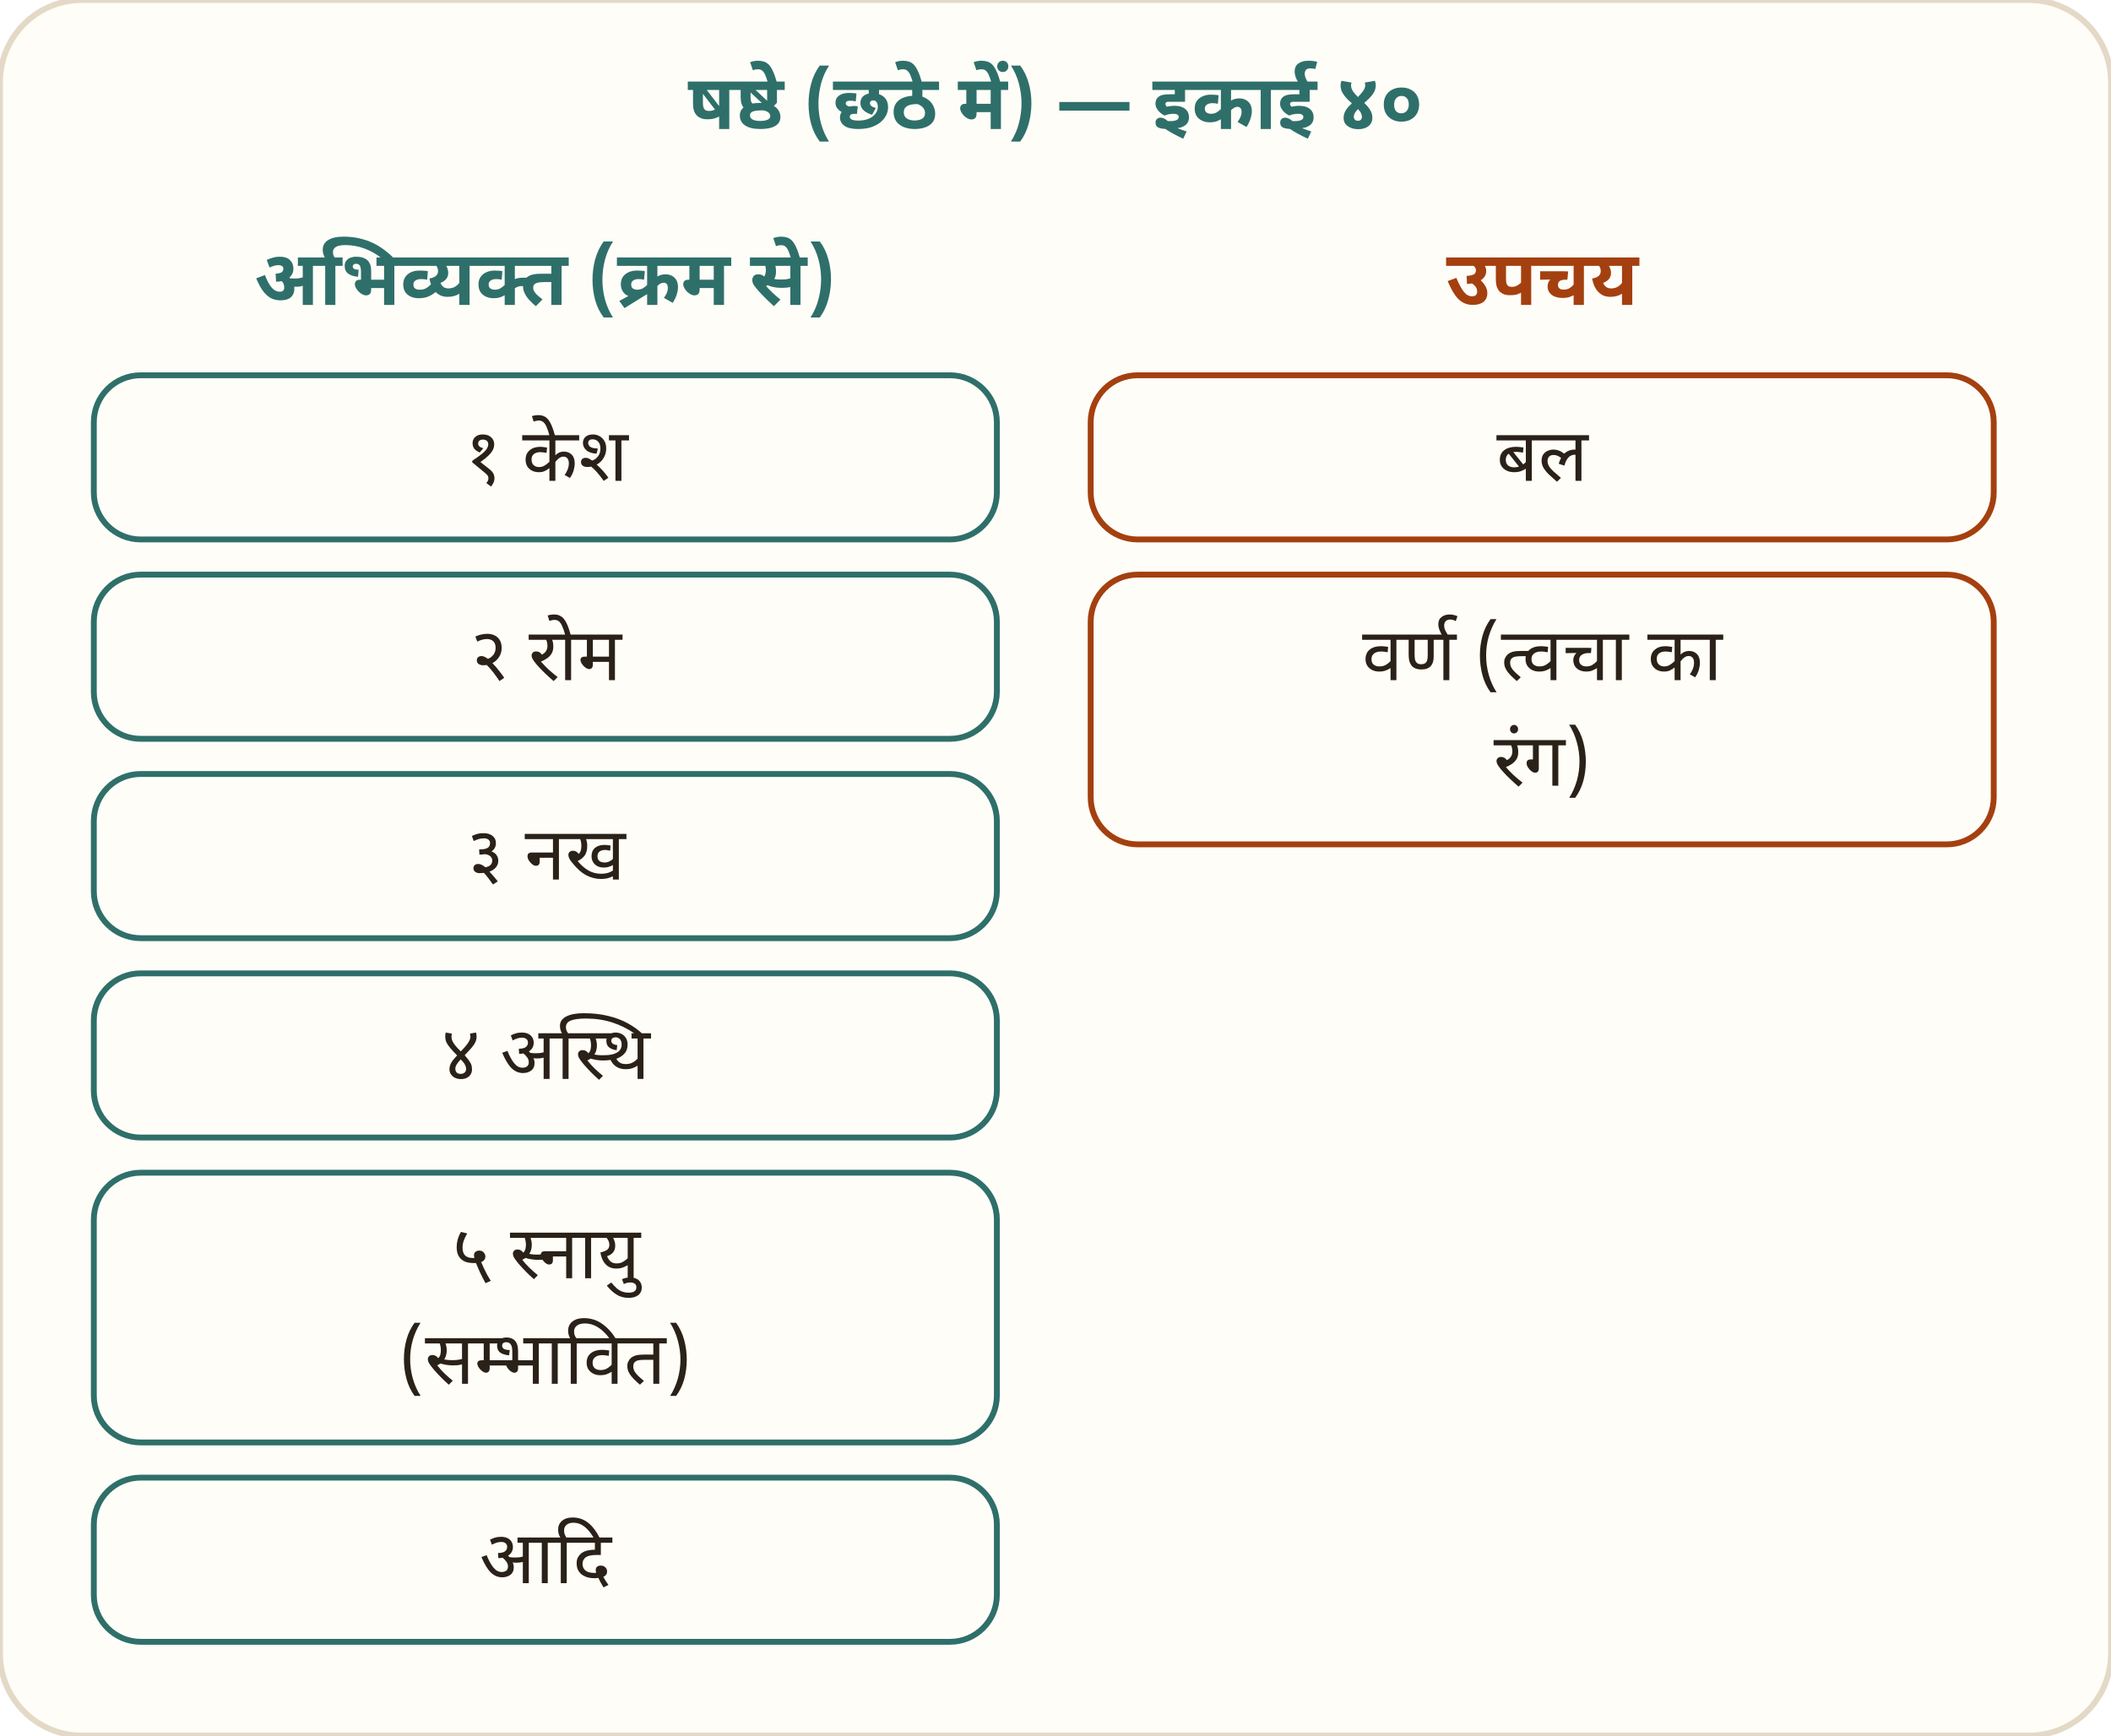
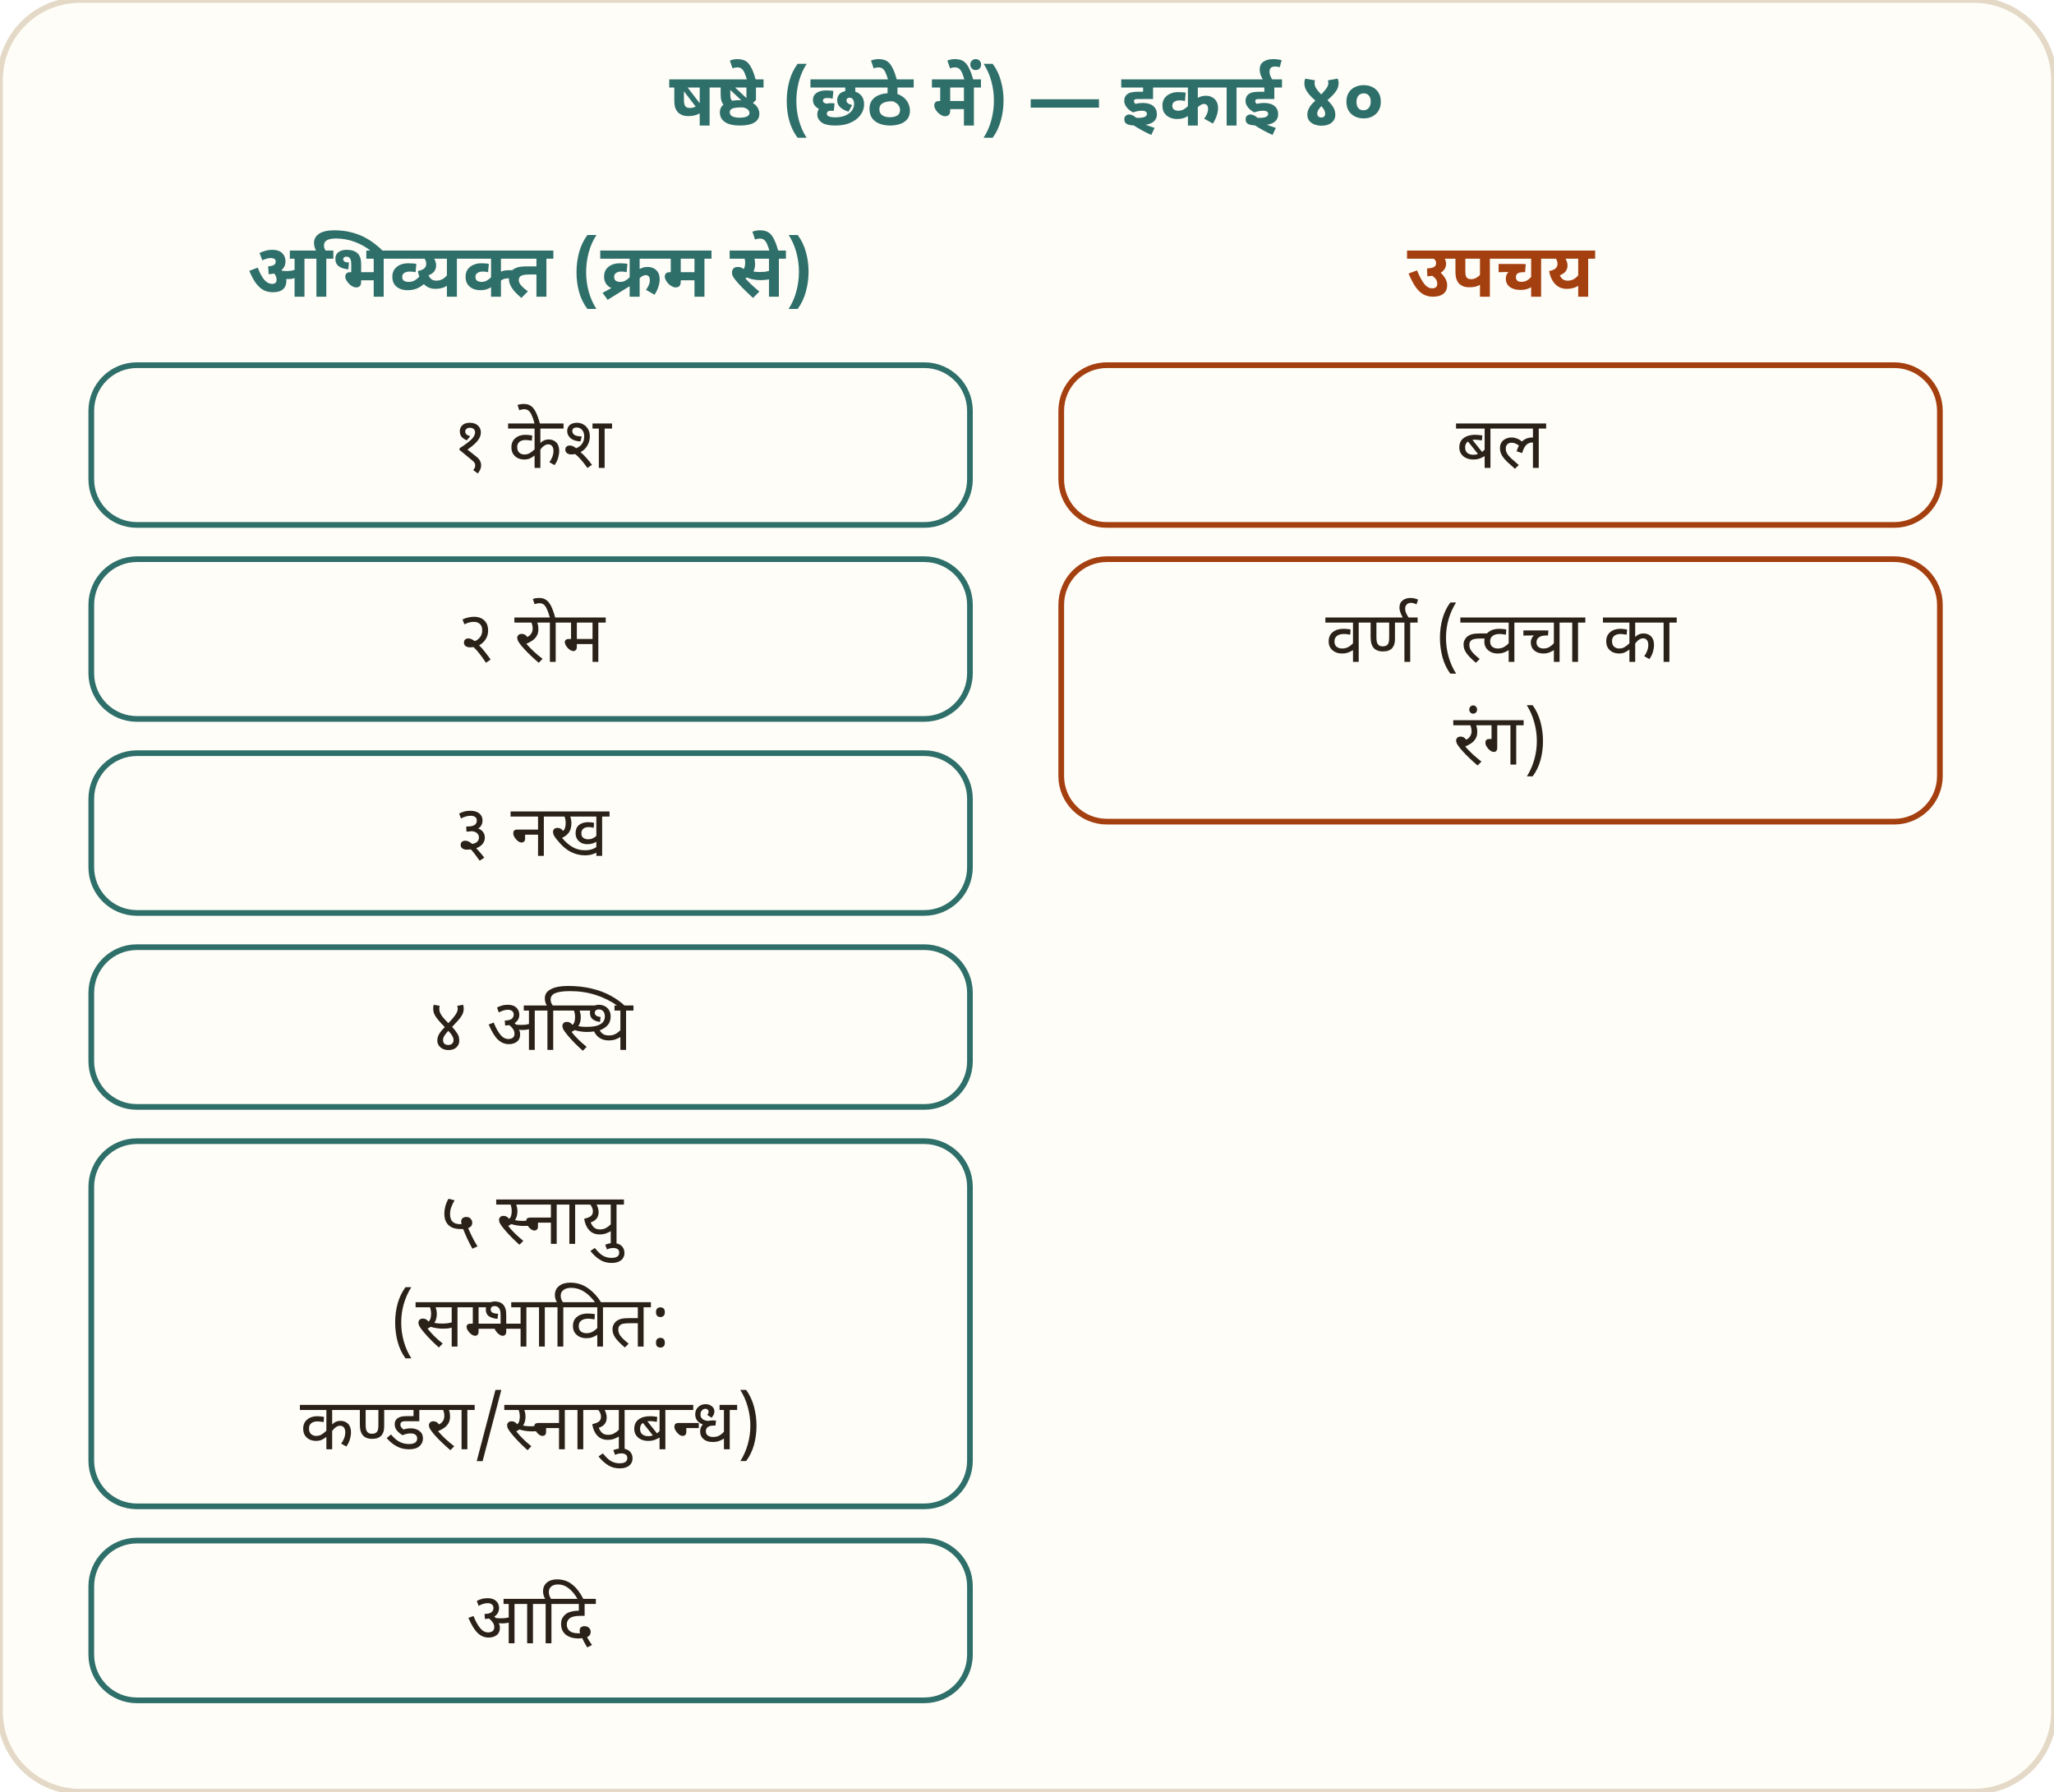
- <svg xmlns="http://www.w3.org/2000/svg" viewBox="0 0 360 296" role="img">
-   <rect width="360" height="296" rx="14" fill="#fffdf8" stroke="#e4d9c6" />
+ <svg xmlns="http://www.w3.org/2000/svg" viewBox="0 0 360 314" role="img">
+   <rect width="360" height="314" rx="14" fill="#fffdf8" stroke="#e4d9c6" />
  <text x="180" y="22" font-family="'Noto Sans Devanagari','Mukta','Nirmala UI','Mangal',sans-serif" font-size="13" font-weight="700" fill="#2f6f6a" text-anchor="middle">षष्ठे (छठे में) — इकाई ४०</text>
  <text x="93" y="52" font-family="'Noto Sans Devanagari','Mukta','Nirmala UI','Mangal',sans-serif" font-size="13" font-weight="700" fill="#2f6f6a" text-anchor="middle">अभिव्यक्त (क्रम से)</text>
  <rect x="16" y="64" width="154" height="28" rx="8" fill="#fffdf8" stroke="#2f6f6a" />
  <text x="93.0" y="82.0" font-family="'Noto Sans Devanagari','Mukta','Nirmala UI','Mangal',sans-serif" font-size="12.5" font-weight="500" fill="#2a2118" text-anchor="middle">१ केश</text>
  <rect x="16" y="98" width="154" height="28" rx="8" fill="#fffdf8" stroke="#2f6f6a" />
  <text x="93.0" y="116.0" font-family="'Noto Sans Devanagari','Mukta','Nirmala UI','Mangal',sans-serif" font-size="12.5" font-weight="500" fill="#2a2118" text-anchor="middle">२ रोम</text>
  <rect x="16" y="132" width="154" height="28" rx="8" fill="#fffdf8" stroke="#2f6f6a" />
  <text x="93.0" y="150.0" font-family="'Noto Sans Devanagari','Mukta','Nirmala UI','Mangal',sans-serif" font-size="12.5" font-weight="500" fill="#2a2118" text-anchor="middle">३ नख</text>
  <rect x="16" y="166" width="154" height="28" rx="8" fill="#fffdf8" stroke="#2f6f6a" />
  <text x="93.0" y="184.0" font-family="'Noto Sans Devanagari','Mukta','Nirmala UI','Mangal',sans-serif" font-size="12.5" font-weight="500" fill="#2a2118" text-anchor="middle">४ अस्थि</text>
-   <rect x="16" y="200" width="154" height="46" rx="8" fill="#fffdf8" stroke="#2f6f6a" />
+   <rect x="16" y="200" width="154" height="64" rx="8" fill="#fffdf8" stroke="#2f6f6a" />
  <text x="93.0" y="218.0" font-family="'Noto Sans Devanagari','Mukta','Nirmala UI','Mangal',sans-serif" font-size="12.5" font-weight="500" fill="#2a2118" text-anchor="middle">५ स्नायु</text>
-   <text x="93.0" y="236.0" font-family="'Noto Sans Devanagari','Mukta','Nirmala UI','Mangal',sans-serif" font-size="12.5" font-weight="500" fill="#2a2118" text-anchor="middle">(सम्भावित)</text>
-   <rect x="16" y="252" width="154" height="28" rx="8" fill="#fffdf8" stroke="#2f6f6a" />
-   <text x="93.0" y="270.0" font-family="'Noto Sans Devanagari','Mukta','Nirmala UI','Mangal',sans-serif" font-size="12.5" font-weight="500" fill="#2a2118" text-anchor="middle">आदि</text>
+   <text x="93.0" y="236.0" font-family="'Noto Sans Devanagari','Mukta','Nirmala UI','Mangal',sans-serif" font-size="12.5" font-weight="500" fill="#2a2118" text-anchor="middle">(सम्भावित:</text>
+   <text x="93.0" y="254.0" font-family="'Noto Sans Devanagari','Mukta','Nirmala UI','Mangal',sans-serif" font-size="12.5" font-weight="500" fill="#2a2118" text-anchor="middle">कण्डरा/स्नायुबन्ध)</text>
+   <rect x="16" y="270" width="154" height="28" rx="8" fill="#fffdf8" stroke="#2f6f6a" />
+   <text x="93.0" y="288.0" font-family="'Noto Sans Devanagari','Mukta','Nirmala UI','Mangal',sans-serif" font-size="12.5" font-weight="500" fill="#2a2118" text-anchor="middle">आदि</text>
  <text x="263" y="52" font-family="'Noto Sans Devanagari','Mukta','Nirmala UI','Mangal',sans-serif" font-size="13" font-weight="700" fill="#a4400f" text-anchor="middle">उपचय</text>
  <rect x="186" y="64" width="154" height="28" rx="8" fill="#fffdf8" stroke="#a4400f" />
  <text x="263.0" y="82.0" font-family="'Noto Sans Devanagari','Mukta','Nirmala UI','Mangal',sans-serif" font-size="12.5" font-weight="500" fill="#2a2118" text-anchor="middle">बल</text>
  <rect x="186" y="98" width="154" height="46" rx="8" fill="#fffdf8" stroke="#a4400f" />
  <text x="263.0" y="116.0" font-family="'Noto Sans Devanagari','Mukta','Nirmala UI','Mangal',sans-serif" font-size="12.5" font-weight="500" fill="#2a2118" text-anchor="middle">वर्ण (त्वचा का</text>
  <text x="263.0" y="134.0" font-family="'Noto Sans Devanagari','Mukta','Nirmala UI','Mangal',sans-serif" font-size="12.5" font-weight="500" fill="#2a2118" text-anchor="middle">रंग)</text>
</svg>
